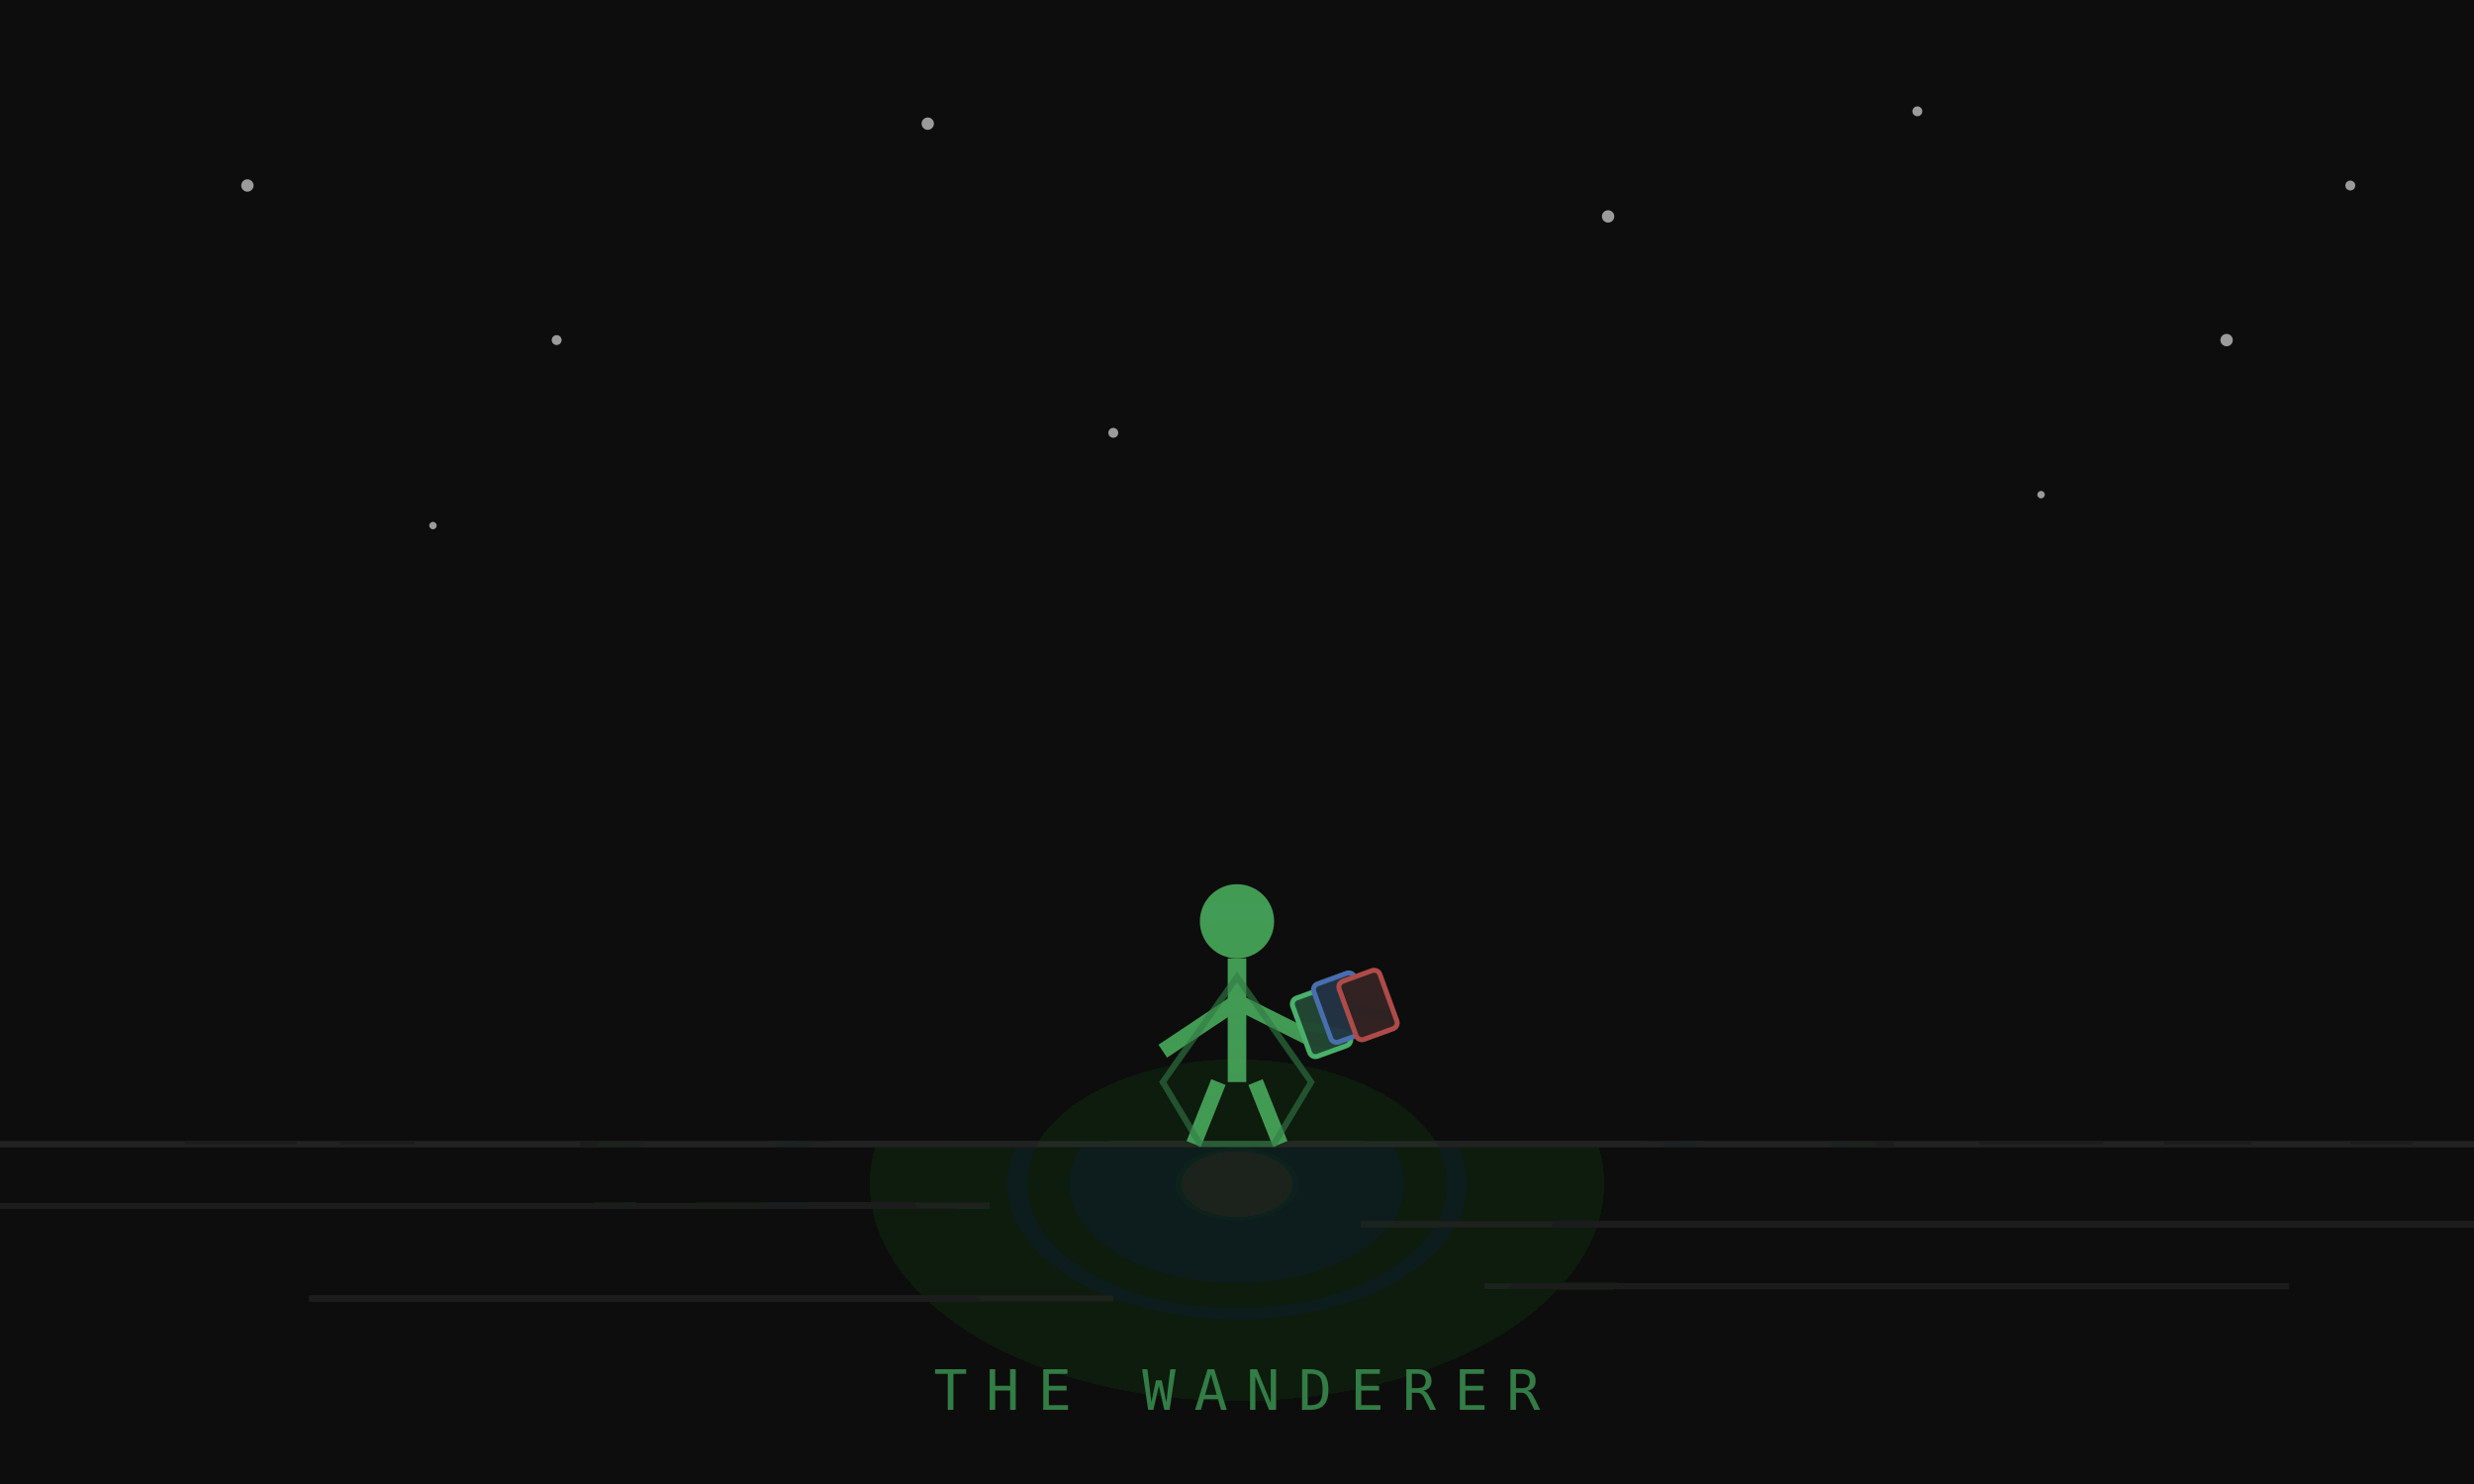
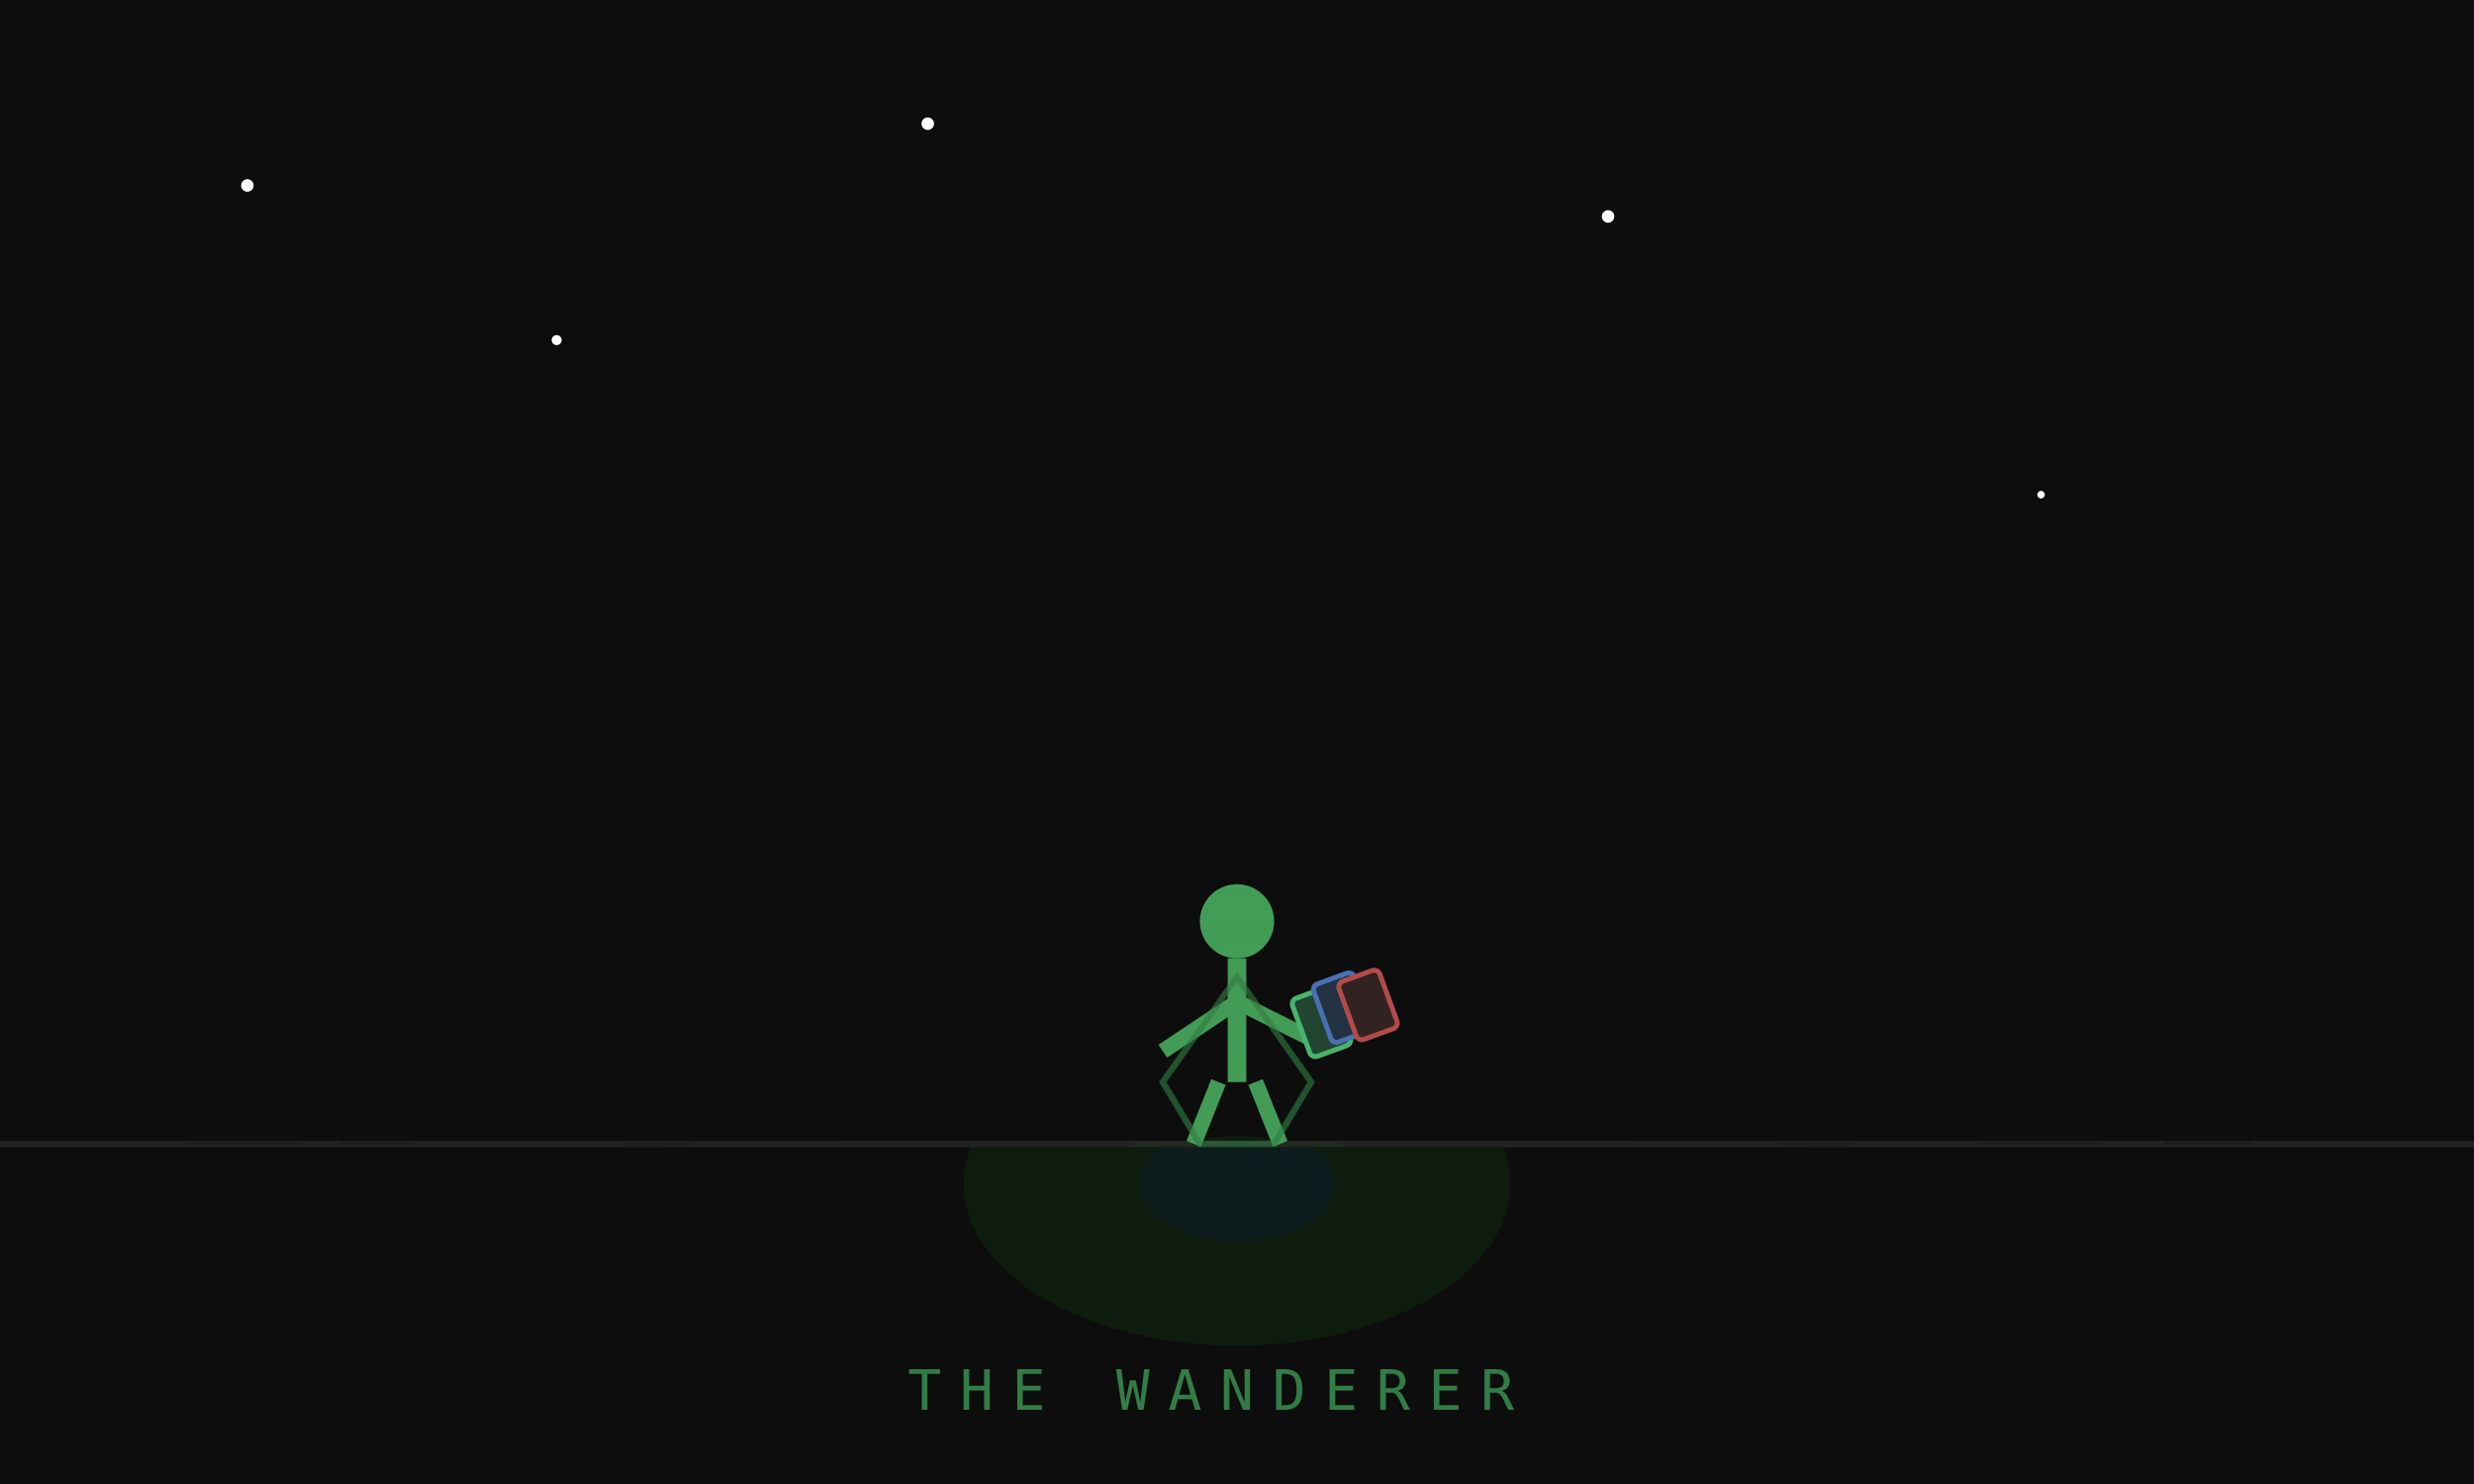
<svg xmlns="http://www.w3.org/2000/svg" viewBox="0 0 400 240" style="filter: brightness(1.4)">
  <rect width="400" height="240" fill="#0a0a0a" />
+   <g>
+     <animateTransform attributeName="transform" type="translate" values="0 0; -10 0; 0 0" dur="120s" repeatCount="indefinite" />
+     <g fill="#ffffff">
+       <circle cx="40" cy="30" r="1">
+         <animate attributeName="opacity" values="0.2;0.8;0.2" dur="4s" repeatCount="indefinite" />
+       </circle>
+       <circle cx="90" cy="55" r="0.8">
+         <animate attributeName="opacity" values="0.3;0.7;0.3" dur="6s" repeatCount="indefinite" />
+       </circle>
+       <circle cx="150" cy="20" r="1">
+         <animate attributeName="opacity" values="0.2;0.9;0.2" dur="5s" repeatCount="indefinite" />
+       </circle>
+       <circle cx="260" cy="35" r="1">
+         <animate attributeName="opacity" values="0.3;0.8;0.3" dur="4.5s" repeatCount="indefinite" />
+       </circle>
+       <circle cx="330" cy="80" r="0.6">
+         <animate attributeName="opacity" values="0.2;0.6;0.2" dur="7s" repeatCount="indefinite" />
+       </circle>
+     </g>
+     <line x1="-50" y1="40" x2="-10" y2="60" stroke="#ffffff" stroke-width="1" opacity="0">
+       <animate attributeName="opacity" values="0;1;0" dur="2s" begin="12s" repeatCount="indefinite" />
+       <animateTransform attributeName="transform" type="translate" values="0 0; 480 120" dur="2s" begin="12s" repeatCount="indefinite" />
+     </line>
+   </g>
  <rect x="0" y="185" width="400" height="55" fill="#0e0e0e" />
  <line x1="0" y1="185" x2="400" y2="185" stroke="#1a1a1a" stroke-width="1" />
-   <rect x="30" y="140" width="18" height="45" fill="#111" opacity="0.7" />
-   <rect x="55" y="125" width="12" height="60" fill="#111" opacity="0.6" />
-   <rect x="320" y="135" width="20" height="50" fill="#111" opacity="0.7" />
-   <rect x="350" y="118" width="14" height="67" fill="#111" opacity="0.6" />
-   <polygon points="30,140 38,130 46,140" fill="#0a0a0a" />
-   <polygon points="55,125 61,112 67,125" fill="#0a0a0a" />
-   <polygon points="320,135 330,122 340,135" fill="#0a0a0a" />
-   <polygon points="350,118 357,105 364,118" fill="#0a0a0a" />
-   <rect x="380" y="150" width="10" height="35" fill="#111" opacity="0.4" />
-   <g stroke="#161616" stroke-width="1" fill="none">
-     <line x1="0" y1="195" x2="160" y2="195" />
-     <line x1="220" y1="198" x2="400" y2="198" />
-     <line x1="50" y1="210" x2="180" y2="210" />
-     <line x1="240" y1="208" x2="370" y2="208" />
+   <g opacity="0.7">
+     <rect x="30" y="140" width="18" height="45" fill="#111" />
+     <rect x="55" y="125" width="12" height="60" fill="#111" />
+     <rect x="320" y="135" width="20" height="50" fill="#111" />
+     <rect x="350" y="118" width="14" height="67" fill="#111" />
  </g>
-   <line x1="197" y1="175" x2="193" y2="185" stroke="#3a8a4a" stroke-width="2.5" />
-   <line x1="203" y1="175" x2="207" y2="185" stroke="#3a8a4a" stroke-width="2.5" />
-   <line x1="200" y1="155" x2="200" y2="175" stroke="#3a8a4a" stroke-width="3" />
-   <line x1="200" y1="162" x2="188" y2="170" stroke="#3a8a4a" stroke-width="2.5" />
-   <line x1="200" y1="162" x2="212" y2="168" stroke="#3a8a4a" stroke-width="2.5" />
-   <circle cx="200" cy="149" r="6" fill="#3a8a4a" />
-   <polygon points="188,175 200,158 212,175 206,185 194,185" fill="none" stroke="#2a6a3a" stroke-width="1" opacity="0.6" />
-   <g transform="translate(212,168) rotate(-20)">
-     <rect x="-1" y="-7" width="7" height="10" rx="1" fill="#1a3a2a" stroke="#40a060" stroke-width="0.8" />
-     <rect x="3" y="-8" width="7" height="10" rx="1" fill="#1a2a3a" stroke="#4060a0" stroke-width="0.8" />
-     <rect x="7" y="-7" width="7" height="10" rx="1" fill="#2a1a1a" stroke="#a04040" stroke-width="0.8" />
+   <g>
+     <animateTransform attributeName="transform" type="translate" values="0 0; 0.6 0; 0 0" dur="6s" repeatCount="indefinite" />
+     <line x1="197" y1="175" x2="193" y2="185" stroke="#3a8a4a" stroke-width="2.5" />
+     <line x1="203" y1="175" x2="207" y2="185" stroke="#3a8a4a" stroke-width="2.5" />
+     <line x1="200" y1="155" x2="200" y2="175" stroke="#3a8a4a" stroke-width="3" />
+     <line x1="200" y1="162" x2="188" y2="170" stroke="#3a8a4a" stroke-width="2.5" />
+     <line x1="200" y1="162" x2="212" y2="168" stroke="#3a8a4a" stroke-width="2.5" />
+     <circle cx="200" cy="149" r="6" fill="#3a8a4a" />
+     <polygon points="188,175 200,158 212,175 206,185 194,185" fill="none" stroke="#2a6a3a" stroke-width="1" opacity="0.6">
+       <animateTransform attributeName="transform" type="skewX" values="0; -6; 0" dur="3.5s" repeatCount="indefinite" />
+     </polygon>
+     <g transform="translate(212,168) rotate(-20)">
+       <animateTransform attributeName="transform" type="rotate" values="-20 -212 -168; -25 -212 -168; -20 -212 -168" dur="3.5s" repeatCount="indefinite" />
+       <animate attributeName="opacity" values="0.7;1;0.7" dur="3s" repeatCount="indefinite" />
+       <rect x="-1" y="-7" width="7" height="10" rx="1" fill="#1a3a2a" stroke="#40a060" stroke-width="0.8" />
+       <rect x="3" y="-8" width="7" height="10" rx="1" fill="#1a2a3a" stroke="#4060a0" stroke-width="0.8" />
+       <rect x="7" y="-7" width="7" height="10" rx="1" fill="#2a1a1a" stroke="#a04040" stroke-width="0.8" />
+     </g>
  </g>
  <radialGradient id="jarv-glow" cx="50%" cy="80%" r="30%">
-     <stop offset="0%" stop-color="#2a6a3a" stop-opacity="0.15" />
+     <stop offset="0%" stop-color="#2a6a3a" stop-opacity="0.1">
+       <animate attributeName="stop-opacity" values="0.08;0.18;0.08" dur="5s" repeatCount="indefinite" />
+     </stop>
    <stop offset="100%" stop-color="#0a0a0a" stop-opacity="0" />
  </radialGradient>
  <rect width="400" height="240" fill="url(#jarv-glow)" />
-   <g fill="#ffffff" opacity="0.5">
-     <circle cx="40" cy="30" r="1" />
-     <circle cx="90" cy="55" r="0.8" />
-     <circle cx="150" cy="20" r="1" />
-     <circle cx="180" cy="70" r="0.8" />
-     <circle cx="260" cy="35" r="1" />
-     <circle cx="310" cy="18" r="0.8" />
-     <circle cx="360" cy="55" r="1" />
-     <circle cx="380" cy="30" r="0.8" />
-     <circle cx="70" cy="85" r="0.6" />
-     <circle cx="330" cy="80" r="0.6" />
-   </g>
-   <text x="200" y="228" font-family="monospace" font-size="9" fill="#2a6a3a" text-anchor="middle" letter-spacing="3">THE WANDERER</text>
+   <text x="200" y="228" font-family="monospace" font-size="9" fill="#2a6a3a" text-anchor="middle" letter-spacing="3">
+     THE WANDERER
+     <animate attributeName="opacity" values="0.4;1;0.4" dur="6s" repeatCount="indefinite" />
+   </text>
</svg>
